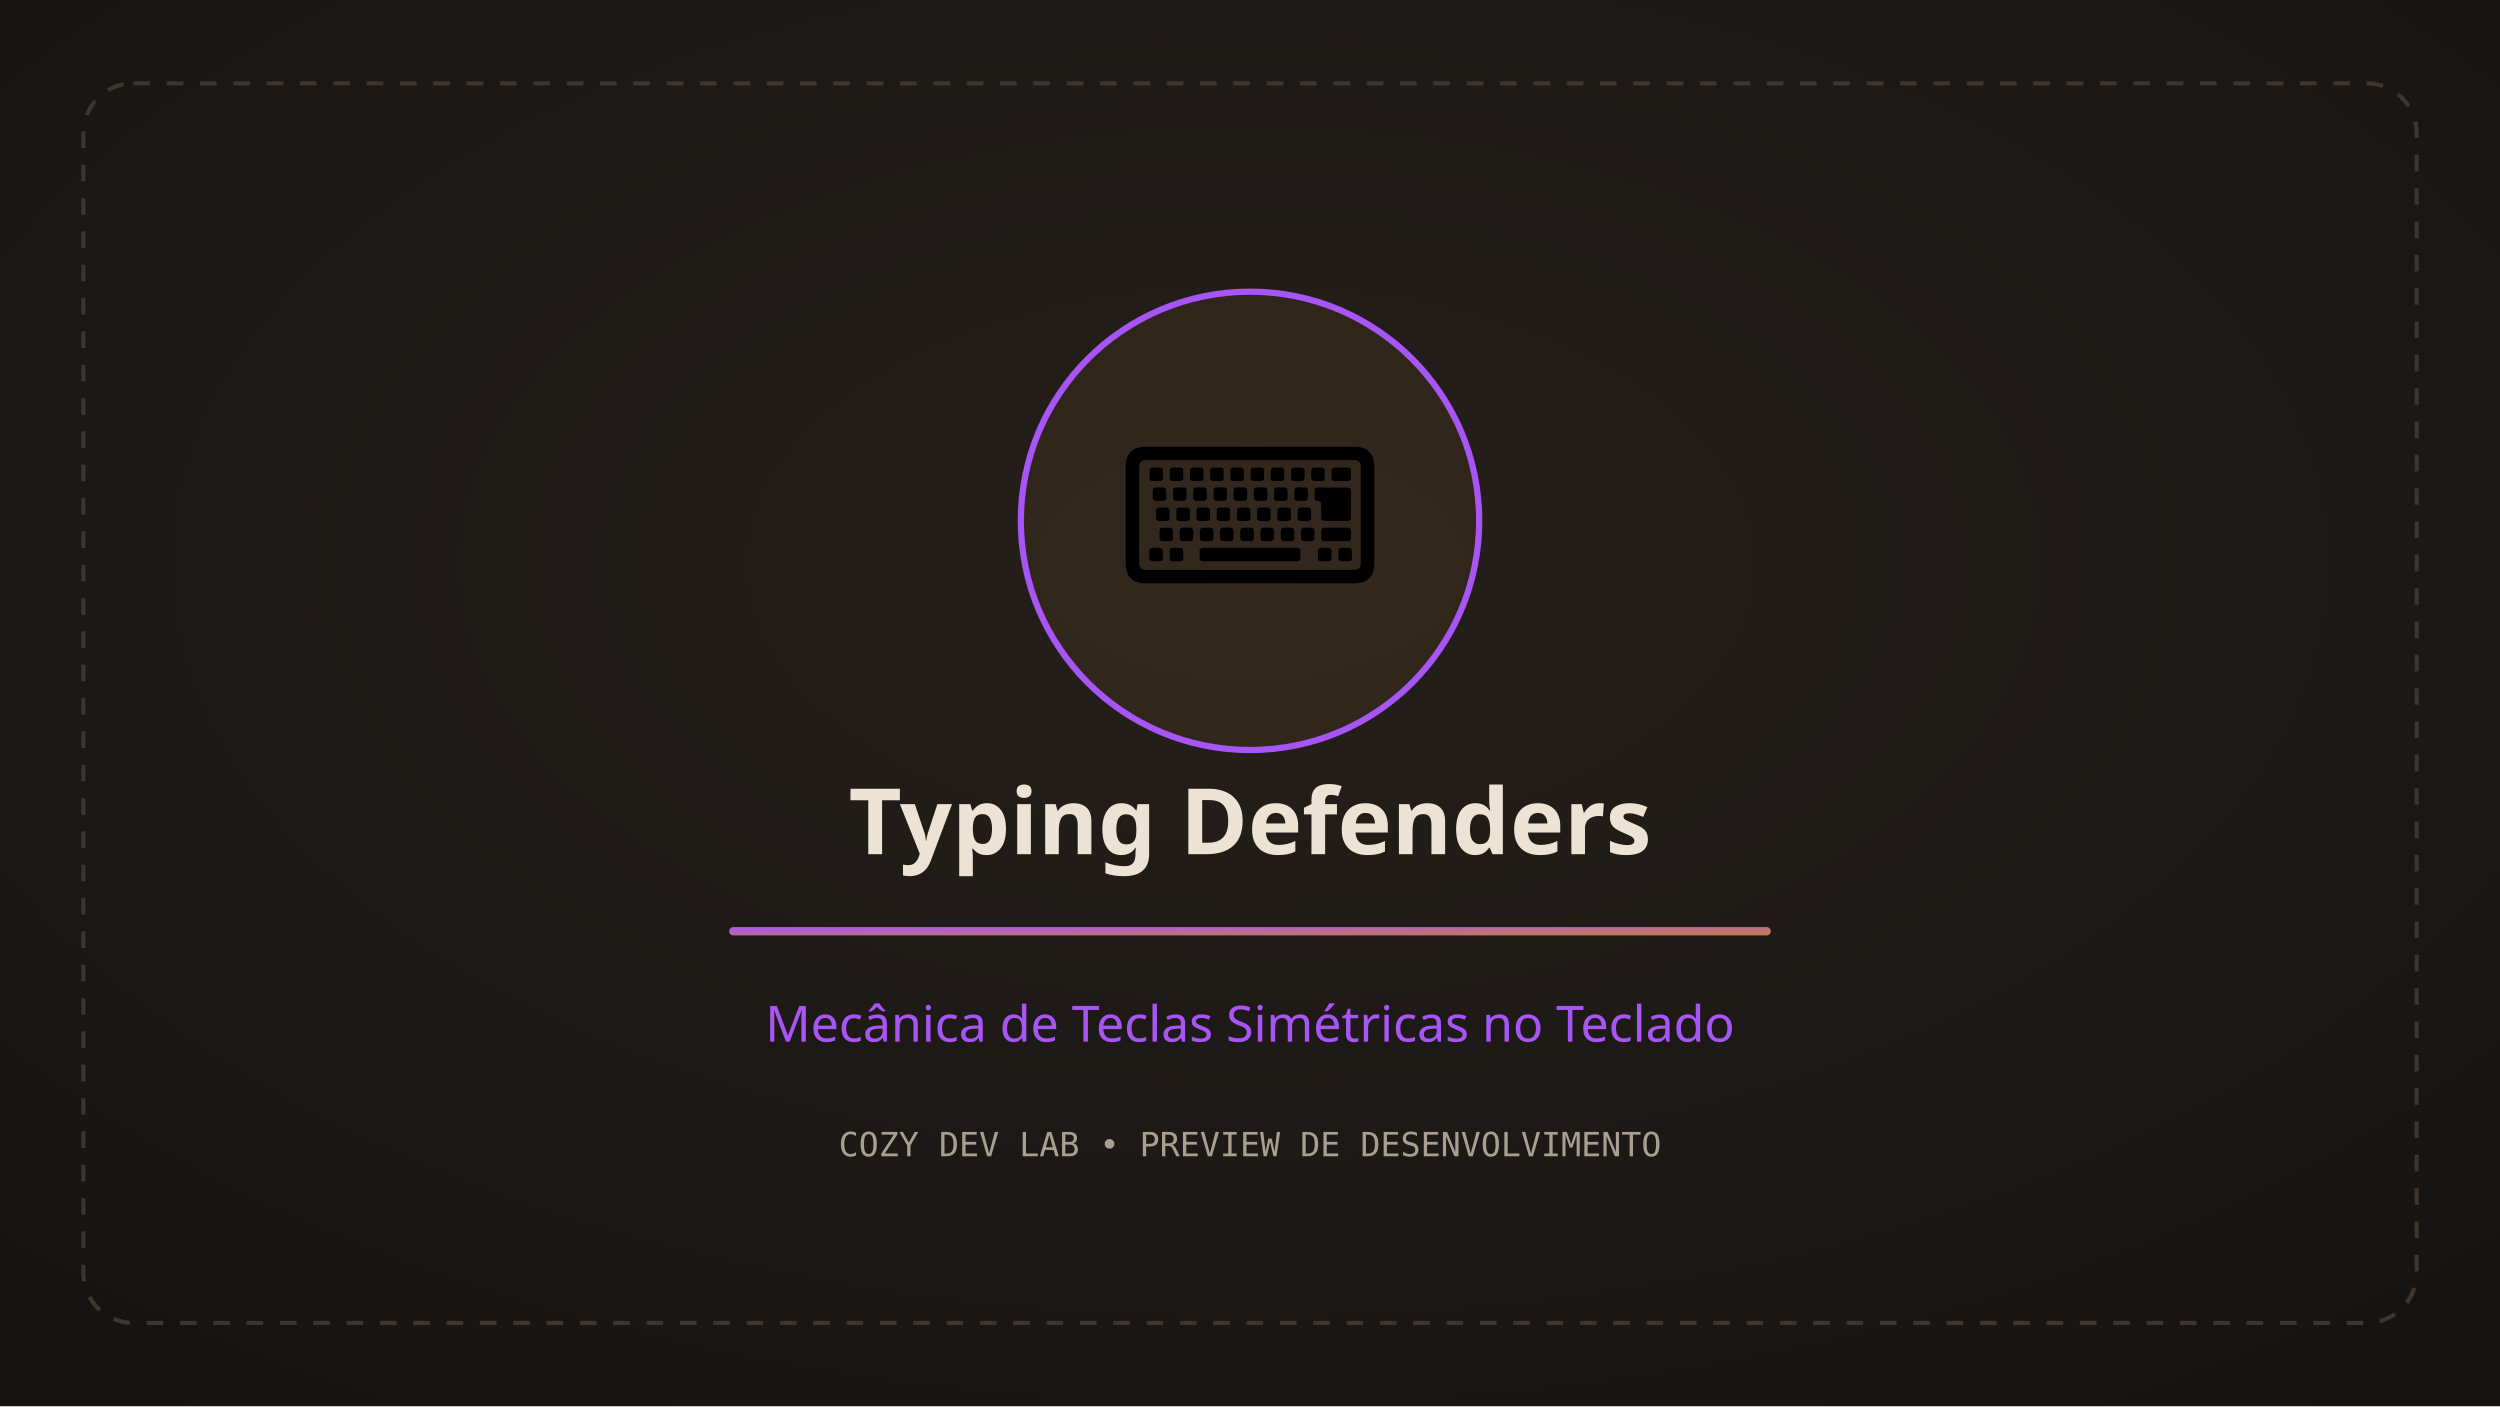
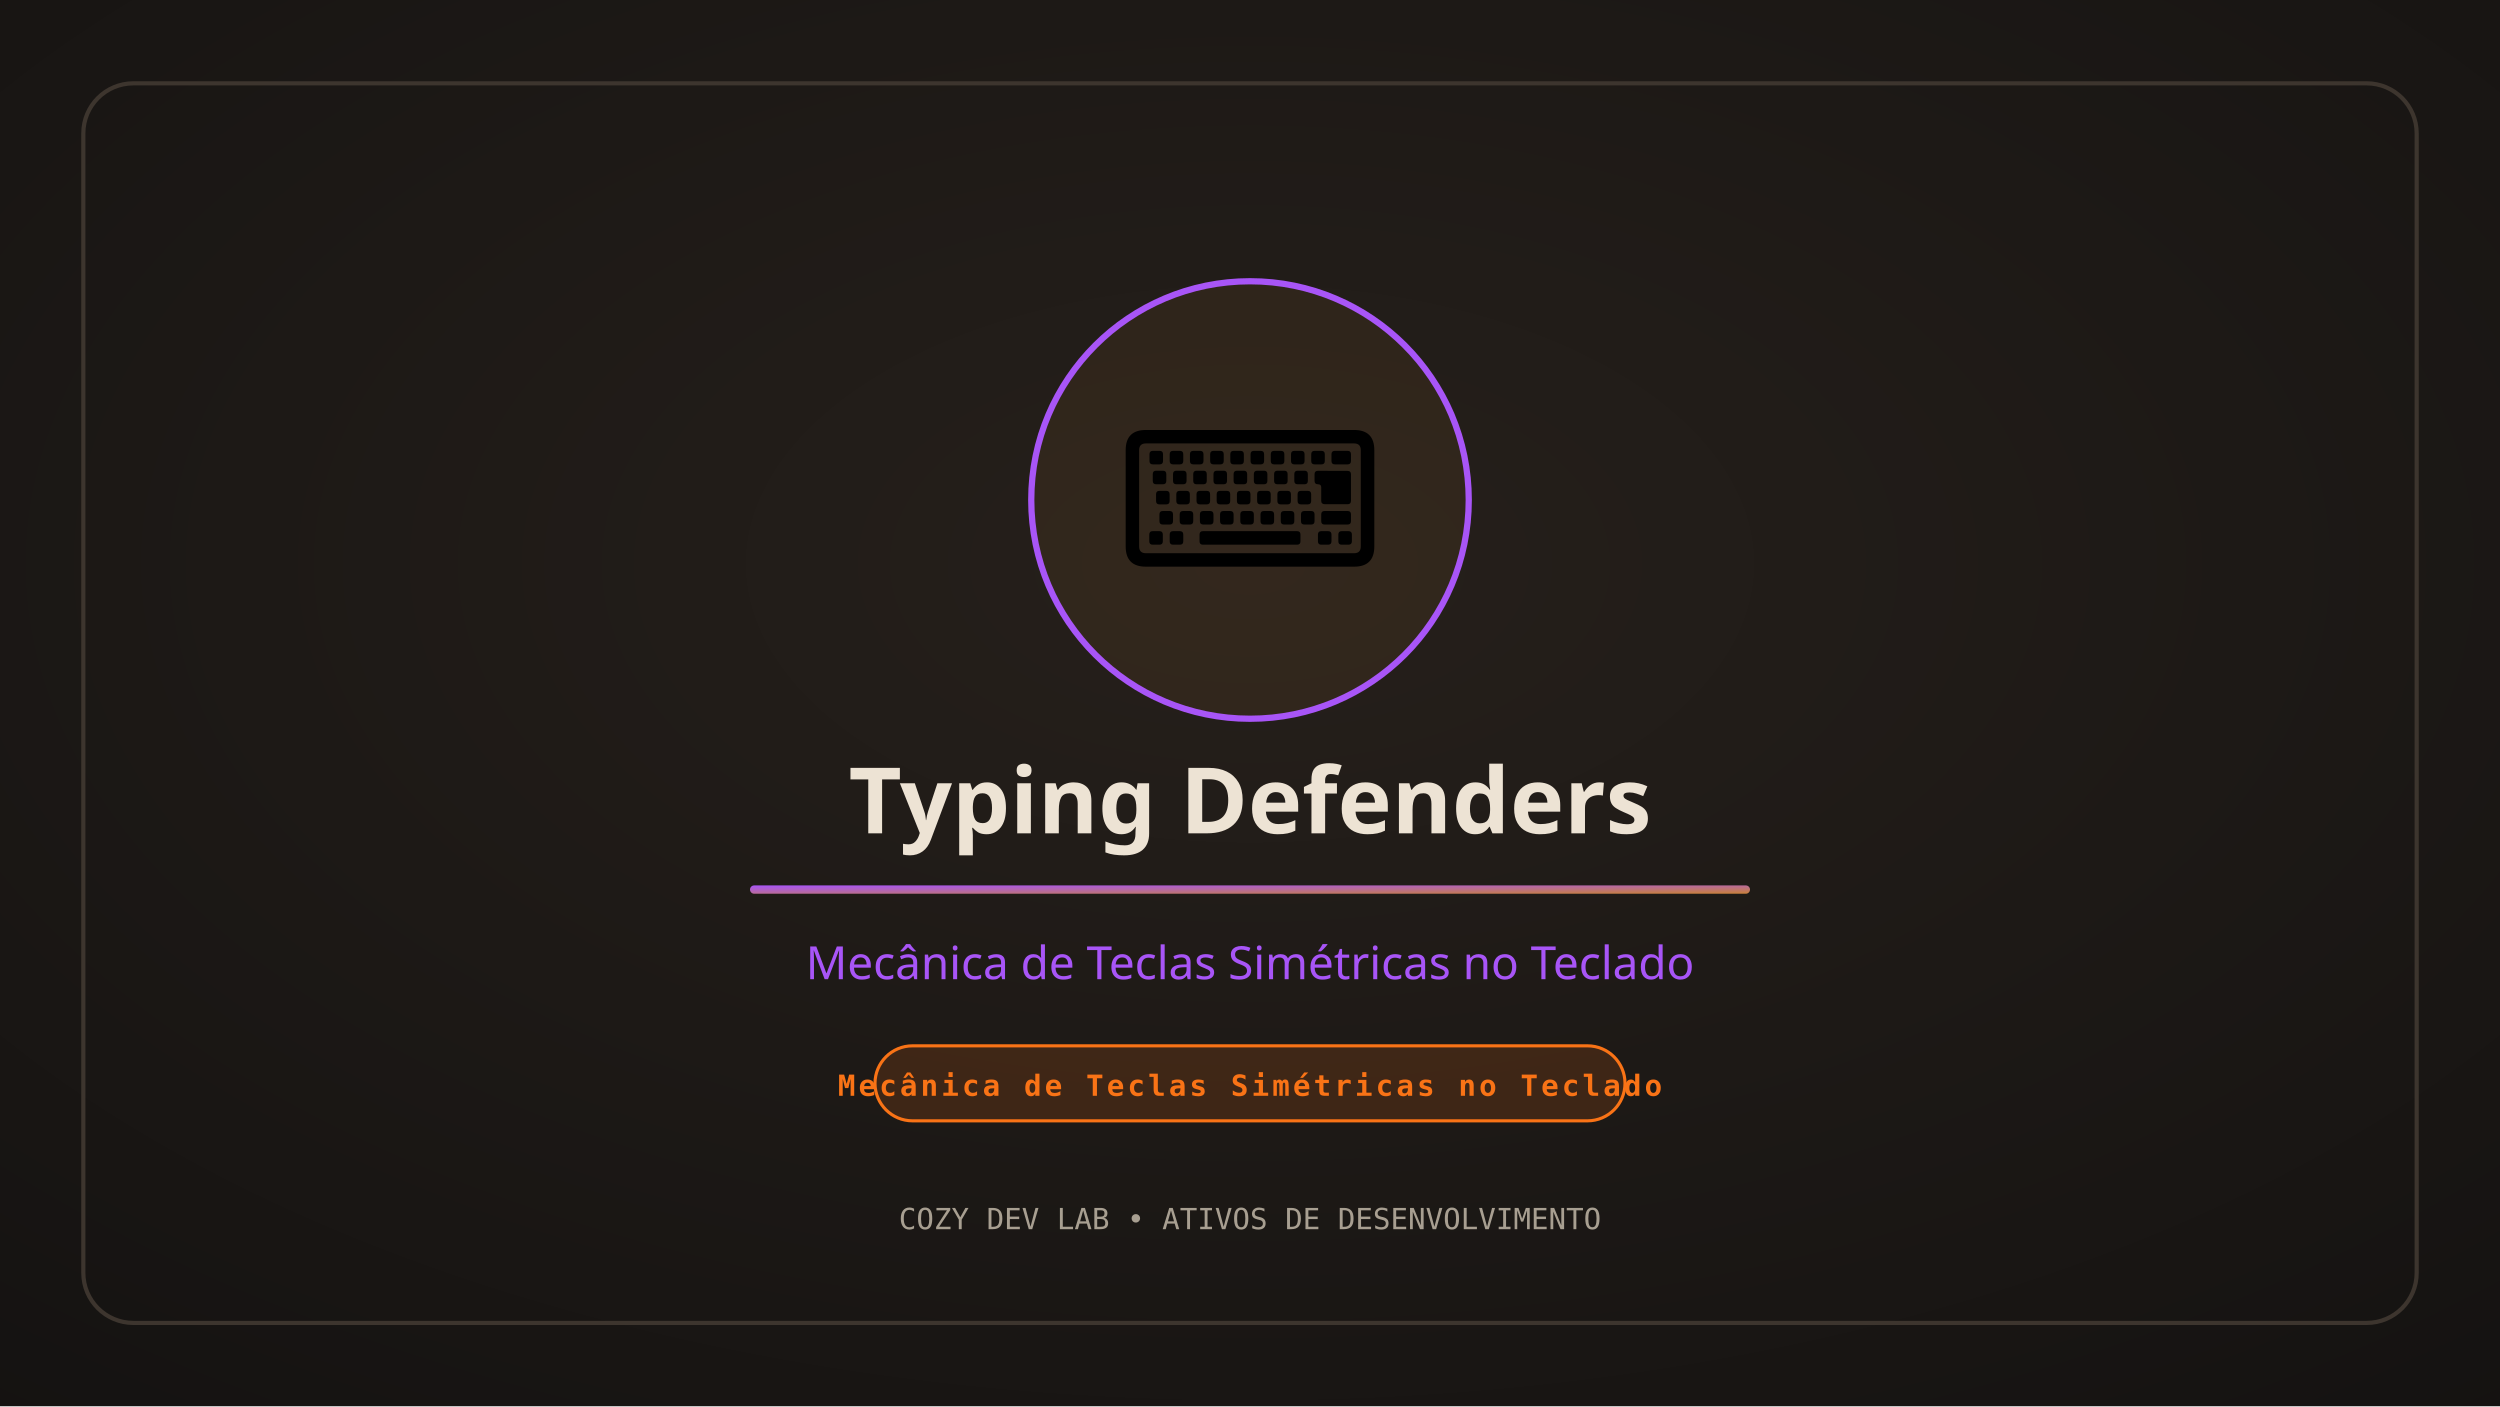
<svg xmlns="http://www.w3.org/2000/svg" viewBox="0 0 1200 675" width="1200" height="675">
  <defs>
-     <radialGradient id="bg" cx="50%" cy="40%" r="80%">
+     <radialGradient id="bg-typing-defenders" cx="50%" cy="40%" r="80%">
      <stop offset="0%" stop-color="#26201b" />
      <stop offset="100%" stop-color="#141211" />
    </radialGradient>
-     <linearGradient id="accent" x1="0%" y1="0%" x2="100%" y2="100%">
+     <linearGradient id="accent-typing-defenders" x1="0%" y1="0%" x2="100%" y2="100%">
      <stop offset="0%" stop-color="#a855f7" />
      <stop offset="100%" stop-color="#c8813b" />
    </linearGradient>
  </defs>
-   <rect width="1200" height="675" fill="url(#bg)" />
-   <rect x="40" y="40" width="1120" height="595" rx="24" fill="none" stroke="#3d352e" stroke-width="2" stroke-dasharray="8 8" />
-   <circle cx="600" cy="250" r="110" fill="rgba(200, 129, 59, 0.08)" stroke="#a855f7" stroke-width="3" />
-   <text x="600" y="280" font-size="90" text-anchor="middle" font-family="sans-serif">⌨️</text>
-   <text x="600" y="410" font-size="44" font-weight="bold" fill="#ede3d4" text-anchor="middle" font-family="Fredoka, sans-serif">Typing Defenders</text>
-   <rect x="350" y="445" width="500" height="4" rx="2" fill="url(#accent)" />
-   <text x="600" y="500" font-size="24" font-weight="500" fill="#a855f7" text-anchor="middle" font-family="sans-serif">Mecânica de Teclas Simétricas no Teclado</text>
-   <text x="600" y="555" font-size="16" fill="#a89f91" text-anchor="middle" font-family="JetBrains Mono, monospace">COZY DEV LAB • PREVIEW DE DESENVOLVIMENTO</text>
+   <rect width="1200" height="675" fill="url(#bg-typing-defenders)" />
+   <rect x="40" y="40" width="1120" height="595" rx="24" fill="none" stroke="#3d352e" stroke-width="2" />
+   <circle cx="600" cy="240" r="105" fill="rgba(200, 129, 59, 0.08)" stroke="#a855f7" stroke-width="3" />
+   <text x="600" y="272" font-size="90" text-anchor="middle" font-family="sans-serif">⌨️</text>
+   <text x="600" y="400" font-size="44" font-weight="bold" fill="#ede3d4" text-anchor="middle" font-family="Fredoka, sans-serif">Typing Defenders</text>
+   <rect x="360" y="425" width="480" height="4" rx="2" fill="url(#accent-typing-defenders)" />
+   <text x="600" y="470" font-size="22" font-weight="500" fill="#a855f7" text-anchor="middle" font-family="Fredoka, sans-serif">Mecânica de Teclas Simétricas no Teclado</text>
+   <g transform="translate(600, 520)">
+     <rect x="-180" y="-18" width="360" height="36" rx="18" fill="rgba(249, 115, 22, 0.15)" stroke="#f97316" stroke-width="1.5" />
+     <text x="0" y="6" font-size="14" font-weight="bold" fill="#f97316" text-anchor="middle" font-family="JetBrains Mono, monospace" letter-spacing="1.5">Mecânica de Teclas Simétricas no Teclado</text>
+   </g>
+   <text x="600" y="590" font-size="14" fill="#a89f91" text-anchor="middle" font-family="JetBrains Mono, monospace">COZY DEV LAB • ATIVOS DE DESENVOLVIMENTO</text>
</svg>
